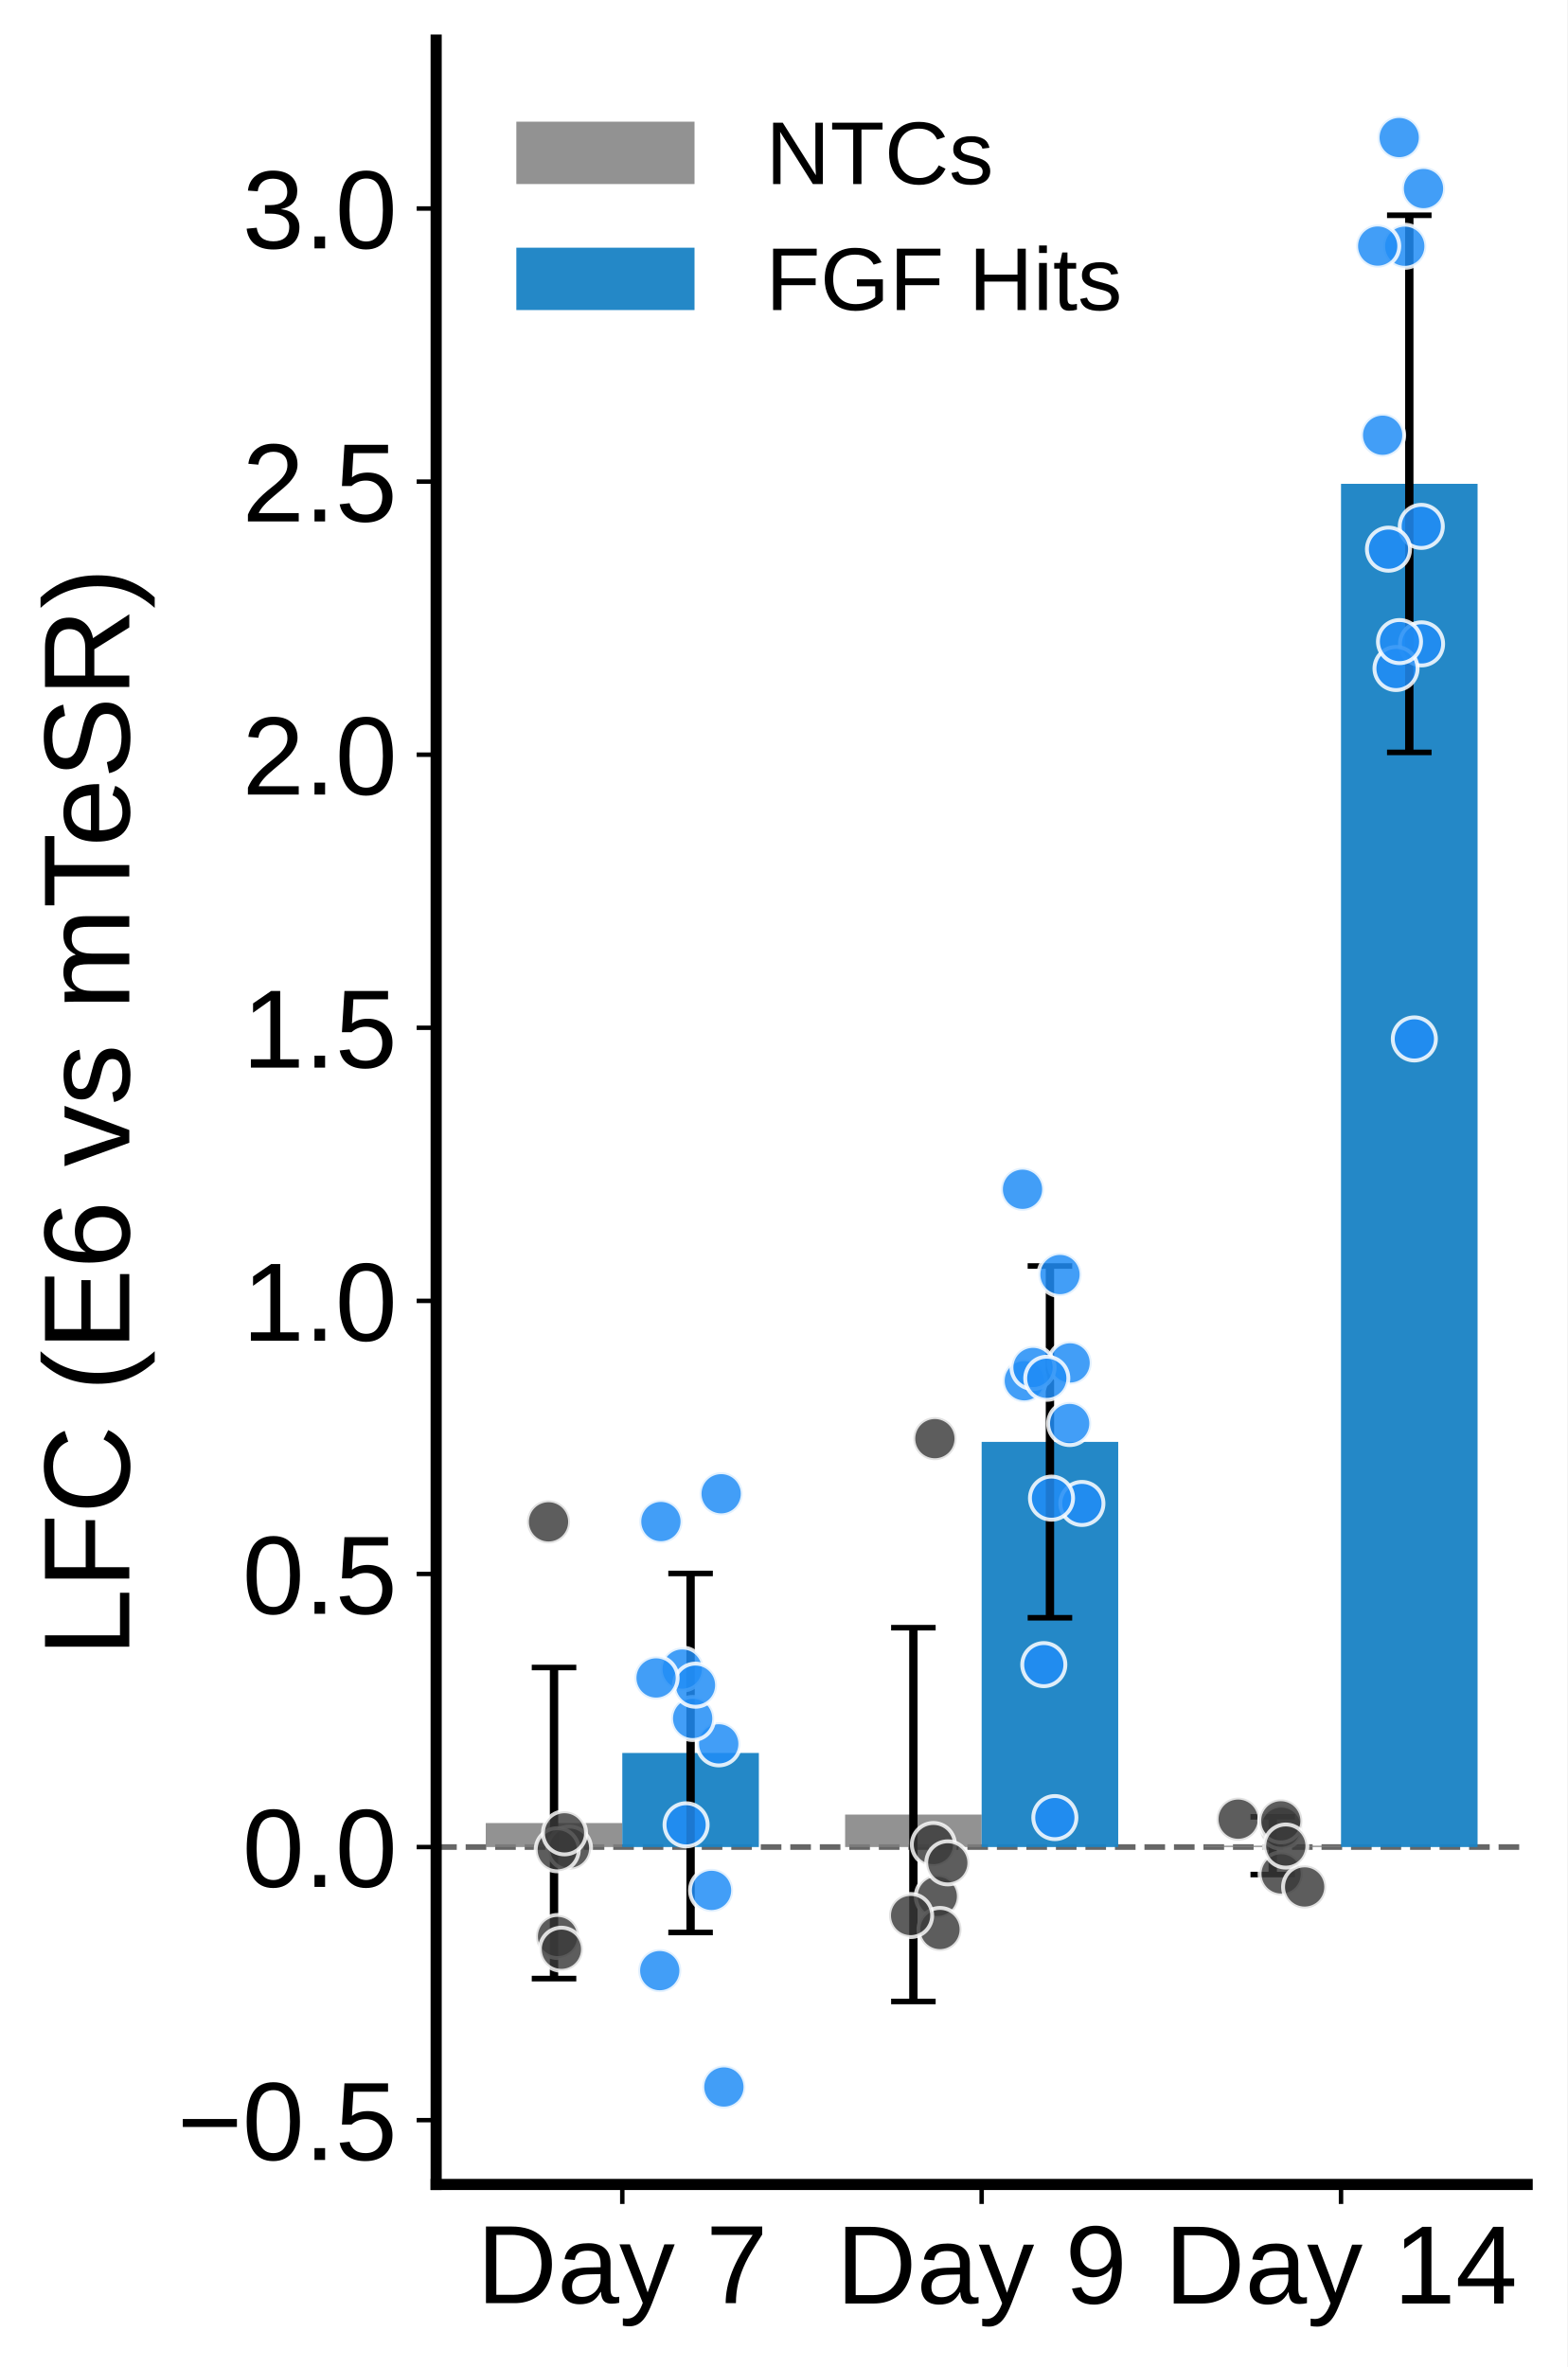
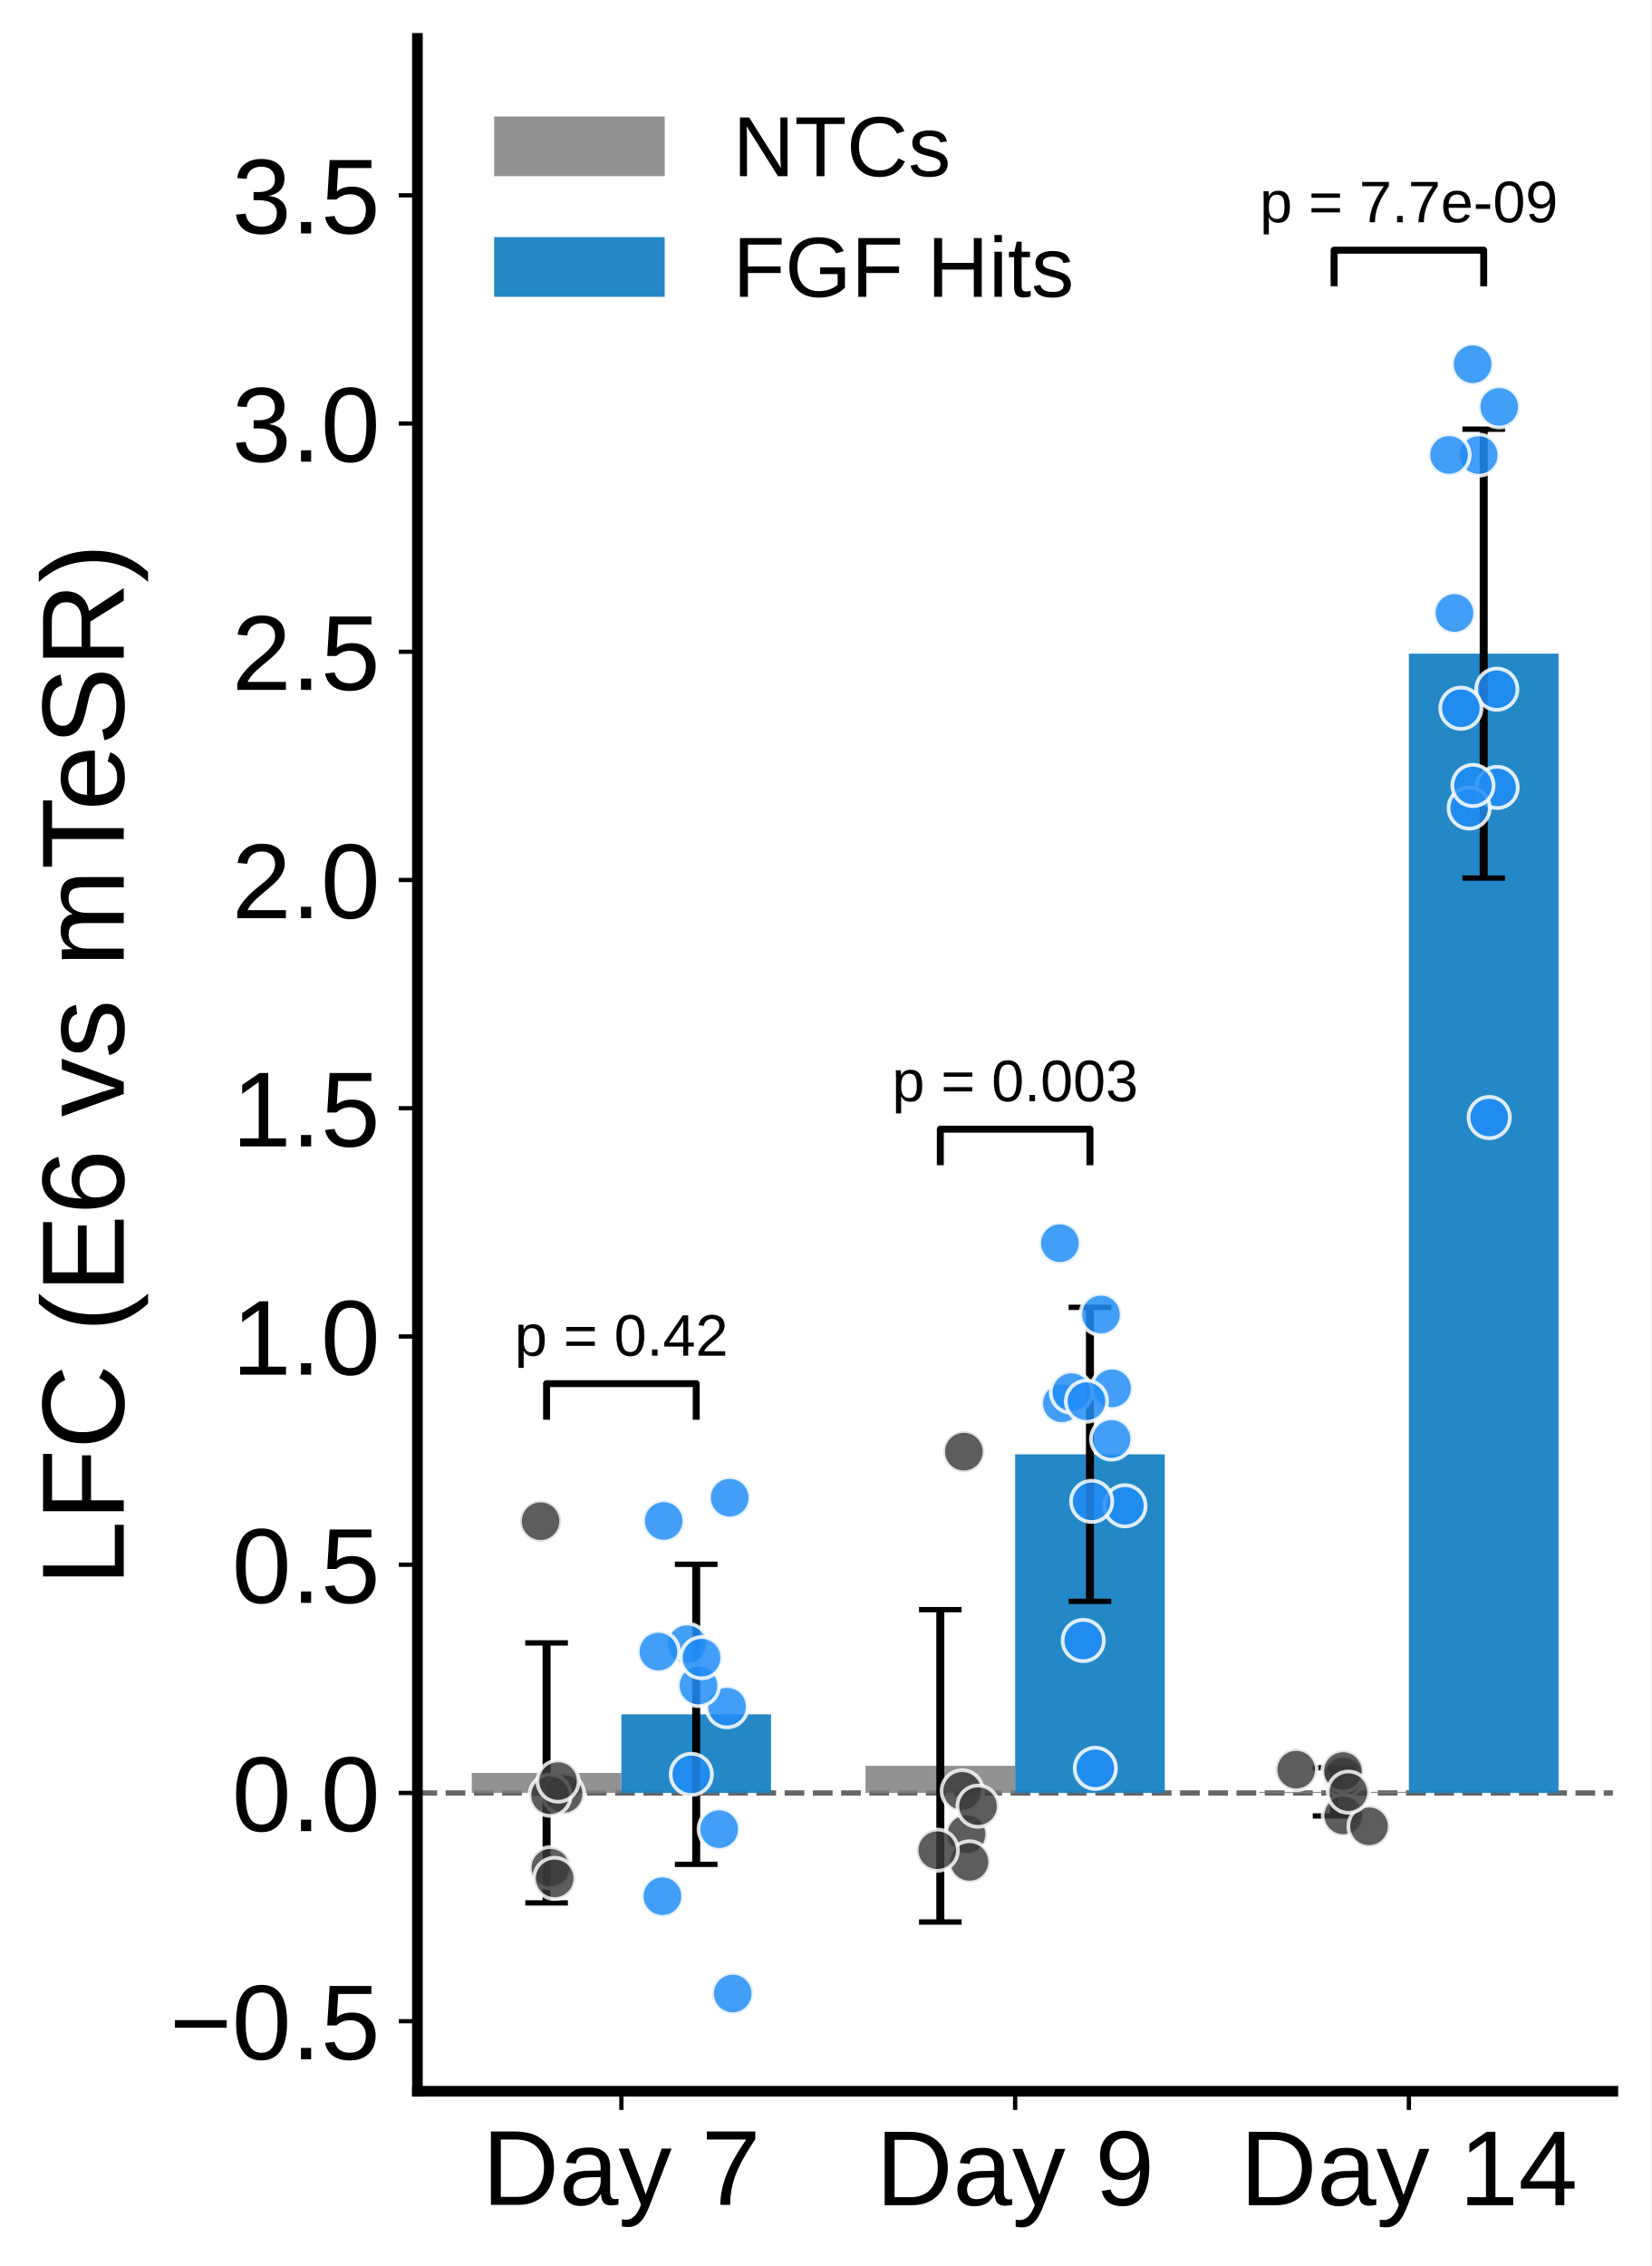
- <svg xmlns="http://www.w3.org/2000/svg" xmlns:xlink="http://www.w3.org/1999/xlink" width="281.458pt" height="425.107pt" viewBox="0 0 281.458 425.107" version="1.1">
+ <svg xmlns="http://www.w3.org/2000/svg" xmlns:xlink="http://www.w3.org/1999/xlink" width="309.842pt" height="425.107pt" viewBox="0 0 309.842 425.107" version="1.1">
  <defs>
    <style type="text/css">*{stroke-linejoin: round; stroke-linecap: butt}</style>
  </defs>
  <g id="figure_1">
    <g id="patch_1">
-       <path d="M 0 425.107  L 281.458 425.107  L 281.458 0  L 0 0  z " style="fill: #ffffff" />
+       <path d="M 0 425.107  L 309.842 425.107  L 309.842 0  L 0 0  z " style="fill: #ffffff" />
    </g>
    <g id="axes_1">
      <g id="patch_2">
-         <path d="M 78.327 392.323  L 274.258 392.323  L 274.258 7.2  L 78.327 7.2  z " style="fill: #ffffff" />
+         <path d="M 78.327 392.323  L 302.642 392.323  L 302.642 7.2  L 78.327 7.2  z " style="fill: #ffffff" />
      </g>
      <g id="line2d_1">
-         <path d="M 78.327 331.725  L 274.258 331.725  " clip-path="url(#pe194d87ccc)" style="fill: none; stroke-dasharray: 3.7,1.6; stroke-dashoffset: 0; stroke: #000000; stroke-opacity: 0.6" />
+         <path d="M 78.327 336.364  L 302.642 336.364  " clip-path="url(#pedd7792b23)" style="fill: none; stroke-dasharray: 3.7,1.6; stroke-dashoffset: 0; stroke: #000000; stroke-opacity: 0.6" />
      </g>
      <g id="matplotlib.axis_1">
        <g id="xtick_1">
          <g id="line2d_2">
            <defs>
-               <path id="m569ffa17cc" d="M 0 0  L 0 3.5  " style="stroke: #000000; stroke-width: 0.8" />
+               <path id="mb9b1f6c4d9" d="M 0 0  L 0 3.5  " style="stroke: #000000; stroke-width: 0.8" />
            </defs>
            <g>
-               <use xlink:href="#m569ffa17cc" x="111.756" y="392.323" style="stroke: #000000; stroke-width: 0.8" />
+               <use xlink:href="#mb9b1f6c4d9" x="116.599" y="392.323" style="stroke: #000000; stroke-width: 0.8" />
            </g>
          </g>
          <g id="text_1">
-             <text style="font-size: 20px; font-family: 'Arial'; text-anchor: middle" x="111.756" y="413.639" transform="rotate(-0 111.7564 413.6387)">Day 7</text>
+             <text style="font-size: 20px; font-family: 'Arial'; text-anchor: middle" x="116.599" y="413.639" transform="rotate(-0 116.5994 413.6387)">Day 7</text>
          </g>
        </g>
        <g id="xtick_2">
          <g id="line2d_3">
            <g>
-               <use xlink:href="#m569ffa17cc" x="176.292" y="392.323" style="stroke: #000000; stroke-width: 0.8" />
+               <use xlink:href="#mb9b1f6c4d9" x="190.485" y="392.323" style="stroke: #000000; stroke-width: 0.8" />
            </g>
          </g>
          <g id="text_2">
-             <text style="font-size: 20px; font-family: 'Arial'; text-anchor: middle" x="176.292" y="413.698" transform="rotate(-0 176.2923 413.6981)">Day 9</text>
+             <text style="font-size: 20px; font-family: 'Arial'; text-anchor: middle" x="190.485" y="413.698" transform="rotate(-0 190.4846 413.6981)">Day 9</text>
          </g>
        </g>
        <g id="xtick_3">
          <g id="line2d_4">
            <g>
-               <use xlink:href="#m569ffa17cc" x="240.828" y="392.323" style="stroke: #000000; stroke-width: 0.8" />
+               <use xlink:href="#mb9b1f6c4d9" x="264.37" y="392.323" style="stroke: #000000; stroke-width: 0.8" />
            </g>
          </g>
          <g id="text_3">
-             <text style="font-size: 20px; font-family: 'Arial'; text-anchor: middle" x="240.828" y="413.698" transform="rotate(-0 240.8281 413.6981)">Day 14</text>
+             <text style="font-size: 20px; font-family: 'Arial'; text-anchor: middle" x="264.37" y="413.698" transform="rotate(-0 264.3697 413.6981)">Day 14</text>
          </g>
        </g>
      </g>
      <g id="matplotlib.axis_2">
        <g id="ytick_1">
          <g id="line2d_5">
            <defs>
-               <path id="m1c6a890de4" d="M 0 0  L -3.5 0  " style="stroke: #000000; stroke-width: 0.8" />
+               <path id="mbefda910e0" d="M 0 0  L -3.5 0  " style="stroke: #000000; stroke-width: 0.8" />
            </defs>
            <g>
-               <use xlink:href="#m1c6a890de4" x="78.327" y="380.772" style="stroke: #000000; stroke-width: 0.8" />
+               <use xlink:href="#mbefda910e0" x="78.327" y="379.182" style="stroke: #000000; stroke-width: 0.8" />
            </g>
          </g>
          <g id="text_4">
-             <text style="font-size: 20px; font-family: 'Arial'; text-anchor: end" x="71.327" y="387.93" transform="rotate(-0 71.32688 387.9295)">−0.5</text>
+             <text style="font-size: 20px; font-family: 'Arial'; text-anchor: end" x="71.327" y="386.34" transform="rotate(-0 71.32688 386.3398)">−0.5</text>
          </g>
        </g>
        <g id="ytick_2">
          <g id="line2d_6">
            <g>
-               <use xlink:href="#m1c6a890de4" x="78.327" y="331.725" style="stroke: #000000; stroke-width: 0.8" />
+               <use xlink:href="#mbefda910e0" x="78.327" y="336.364" style="stroke: #000000; stroke-width: 0.8" />
            </g>
          </g>
          <g id="text_5">
-             <text style="font-size: 20px; font-family: 'Arial'; text-anchor: end" x="71.327" y="338.883" transform="rotate(-0 71.32688 338.8832)">0.0</text>
+             <text style="font-size: 20px; font-family: 'Arial'; text-anchor: end" x="71.327" y="343.522" transform="rotate(-0 71.32688 343.5217)">0.0</text>
          </g>
        </g>
        <g id="ytick_3">
          <g id="line2d_7">
            <g>
-               <use xlink:href="#m1c6a890de4" x="78.327" y="282.679" style="stroke: #000000; stroke-width: 0.8" />
+               <use xlink:href="#mbefda910e0" x="78.327" y="293.546" style="stroke: #000000; stroke-width: 0.8" />
            </g>
          </g>
          <g id="text_6">
-             <text style="font-size: 20px; font-family: 'Arial'; text-anchor: end" x="71.327" y="289.837" transform="rotate(-0 71.32688 289.837)">0.5</text>
+             <text style="font-size: 20px; font-family: 'Arial'; text-anchor: end" x="71.327" y="300.703" transform="rotate(-0 71.32688 300.7035)">0.5</text>
          </g>
        </g>
        <g id="ytick_4">
          <g id="line2d_8">
            <g>
-               <use xlink:href="#m1c6a890de4" x="78.327" y="233.633" style="stroke: #000000; stroke-width: 0.8" />
+               <use xlink:href="#mbefda910e0" x="78.327" y="250.727" style="stroke: #000000; stroke-width: 0.8" />
            </g>
          </g>
          <g id="text_7">
-             <text style="font-size: 20px; font-family: 'Arial'; text-anchor: end" x="71.327" y="240.791" transform="rotate(-0 71.32688 240.7907)">1.0</text>
+             <text style="font-size: 20px; font-family: 'Arial'; text-anchor: end" x="71.327" y="257.885" transform="rotate(-0 71.32688 257.8853)">1.0</text>
          </g>
        </g>
        <g id="ytick_5">
          <g id="line2d_9">
            <g>
-               <use xlink:href="#m1c6a890de4" x="78.327" y="184.587" style="stroke: #000000; stroke-width: 0.8" />
+               <use xlink:href="#mbefda910e0" x="78.327" y="207.909" style="stroke: #000000; stroke-width: 0.8" />
            </g>
          </g>
          <g id="text_8">
-             <text style="font-size: 20px; font-family: 'Arial'; text-anchor: end" x="71.327" y="191.744" transform="rotate(-0 71.32688 191.7444)">1.5</text>
+             <text style="font-size: 20px; font-family: 'Arial'; text-anchor: end" x="71.327" y="215.067" transform="rotate(-0 71.32688 215.0671)">1.5</text>
          </g>
        </g>
        <g id="ytick_6">
          <g id="line2d_10">
            <g>
-               <use xlink:href="#m1c6a890de4" x="78.327" y="135.54" style="stroke: #000000; stroke-width: 0.8" />
+               <use xlink:href="#mbefda910e0" x="78.327" y="165.091" style="stroke: #000000; stroke-width: 0.8" />
            </g>
          </g>
          <g id="text_9">
-             <text style="font-size: 20px; font-family: 'Arial'; text-anchor: end" x="71.327" y="142.698" transform="rotate(-0 71.32688 142.6982)">2.0</text>
+             <text style="font-size: 20px; font-family: 'Arial'; text-anchor: end" x="71.327" y="172.249" transform="rotate(-0 71.32688 172.249)">2.0</text>
          </g>
        </g>
        <g id="ytick_7">
          <g id="line2d_11">
            <g>
-               <use xlink:href="#m1c6a890de4" x="78.327" y="86.494" style="stroke: #000000; stroke-width: 0.8" />
+               <use xlink:href="#mbefda910e0" x="78.327" y="122.273" style="stroke: #000000; stroke-width: 0.8" />
            </g>
          </g>
          <g id="text_10">
-             <text style="font-size: 20px; font-family: 'Arial'; text-anchor: end" x="71.327" y="93.652" transform="rotate(-0 71.32688 93.6519)">2.5</text>
+             <text style="font-size: 20px; font-family: 'Arial'; text-anchor: end" x="71.327" y="129.431" transform="rotate(-0 71.32688 129.4308)">2.5</text>
          </g>
        </g>
        <g id="ytick_8">
          <g id="line2d_12">
            <g>
-               <use xlink:href="#m1c6a890de4" x="78.327" y="37.448" style="stroke: #000000; stroke-width: 0.8" />
+               <use xlink:href="#mbefda910e0" x="78.327" y="79.455" style="stroke: #000000; stroke-width: 0.8" />
            </g>
          </g>
          <g id="text_11">
-             <text style="font-size: 20px; font-family: 'Arial'; text-anchor: end" x="71.327" y="44.606" transform="rotate(-0 71.32688 44.60563)">3.0</text>
-           </g>
-         </g>
-         <g id="text_12">
+             <text style="font-size: 20px; font-family: 'Arial'; text-anchor: end" x="71.327" y="86.613" transform="rotate(-0 71.32688 86.61262)">3.0</text>
+           </g>
+         </g>
+         <g id="ytick_9">
+           <g id="line2d_13">
+             <g>
+               <use xlink:href="#mbefda910e0" x="78.327" y="36.637" style="stroke: #000000; stroke-width: 0.8" />
+             </g>
+           </g>
+           <g id="text_12">
+             <text style="font-size: 20px; font-family: 'Arial'; text-anchor: end" x="71.327" y="43.794" transform="rotate(-0 71.32688 43.79445)">3.5</text>
+           </g>
+         </g>
+         <g id="text_13">
          <text style="font-size: 22px; font-family: 'Arial'; text-anchor: middle" x="23.215" y="199.762" transform="rotate(-90 23.21531 199.7615)">LFC (E6 vs mTeSR)</text>
        </g>
      </g>
      <g id="patch_3">
        <path d="M 78.327 392.323  L 78.327 7.2  " style="fill: none; stroke: #000000; stroke-width: 2; stroke-linejoin: miter; stroke-linecap: square" />
      </g>
      <g id="patch_4">
-         <path d="M 78.327 392.323  L 274.258 392.323  " style="fill: none; stroke: #000000; stroke-width: 2; stroke-linejoin: miter; stroke-linecap: square" />
+         <path d="M 78.327 392.323  L 302.642 392.323  " style="fill: none; stroke: #000000; stroke-width: 2; stroke-linejoin: miter; stroke-linecap: square" />
      </g>
      <g id="patch_5">
-         <path d="M 87.233 331.725  L 111.756 331.725  L 111.756 327.416  L 87.233 327.416  z " clip-path="url(#pe194d87ccc)" style="fill: #7f7f7f; opacity: 0.85" />
+         <path d="M 88.523 336.364  L 116.599 336.364  L 116.599 332.602  L 88.523 332.602  z " clip-path="url(#pedd7792b23)" style="fill: #7f7f7f; opacity: 0.85" />
      </g>
      <g id="patch_6">
-         <path d="M 151.769 331.725  L 176.292 331.725  L 176.292 325.894  L 151.769 325.894  z " clip-path="url(#pe194d87ccc)" style="fill: #7f7f7f; opacity: 0.85" />
+         <path d="M 162.408 336.364  L 190.485 336.364  L 190.485 331.273  L 162.408 331.273  z " clip-path="url(#pedd7792b23)" style="fill: #7f7f7f; opacity: 0.85" />
      </g>
      <g id="patch_7">
-         <path d="M 216.304 331.725  L 240.828 331.725  L 240.828 331.48  L 216.304 331.48  z " clip-path="url(#pe194d87ccc)" style="fill: #7f7f7f; opacity: 0.85" />
+         <path d="M 236.293 336.364  L 264.37 336.364  L 264.37 336.15  L 236.293 336.15  z " clip-path="url(#pedd7792b23)" style="fill: #7f7f7f; opacity: 0.85" />
      </g>
      <g id="patch_8">
-         <path d="M 111.756 331.725  L 136.28 331.725  L 136.28 314.828  L 111.756 314.828  z " clip-path="url(#pe194d87ccc)" style="fill: #1982c4; opacity: 0.95" />
+         <path d="M 116.599 336.364  L 144.676 336.364  L 144.676 321.613  L 116.599 321.613  z " clip-path="url(#pedd7792b23)" style="fill: #1982c4; opacity: 0.95" />
      </g>
      <g id="patch_9">
-         <path d="M 176.292 331.725  L 200.816 331.725  L 200.816 258.958  L 176.292 258.958  z " clip-path="url(#pe194d87ccc)" style="fill: #1982c4; opacity: 0.95" />
+         <path d="M 190.485 336.364  L 218.561 336.364  L 218.561 272.836  L 190.485 272.836  z " clip-path="url(#pedd7792b23)" style="fill: #1982c4; opacity: 0.95" />
      </g>
      <g id="patch_10">
-         <path d="M 240.828 331.725  L 265.352 331.725  L 265.352 86.894  L 240.828 86.894  z " clip-path="url(#pe194d87ccc)" style="fill: #1982c4; opacity: 0.95" />
+         <path d="M 264.37 336.364  L 292.446 336.364  L 292.446 122.623  L 264.37 122.623  z " clip-path="url(#pedd7792b23)" style="fill: #1982c4; opacity: 0.95" />
+       </g>
+       <g id="text_14">
+         <text style="font-size: 11px; font-family: 'Arial'; text-anchor: middle" x="116.599" y="254.332" transform="rotate(-0 116.5994 254.3323)">p = 0.42</text>
+       </g>
+       <g id="text_15">
+         <text style="font-size: 11px; font-family: 'Arial'; text-anchor: middle" x="190.485" y="206.593" transform="rotate(-0 190.4846 206.5935)">p = 0.003</text>
+       </g>
+       <g id="text_16">
+         <text style="font-size: 11px; font-family: 'Arial'; text-anchor: middle" x="264.37" y="41.692" transform="rotate(-0 264.3697 41.69214)">p = 7.7e-09</text>
      </g>
      <g id="LineCollection_1">
-         <path d="M 99.495 355.35  L 99.495 299.483  " clip-path="url(#pe194d87ccc)" style="fill: none; stroke: #000000; stroke-width: 1.5" />
-         <path d="M 164.03 359.458  L 164.03 292.33  " clip-path="url(#pe194d87ccc)" style="fill: none; stroke: #000000; stroke-width: 1.5" />
-         <path d="M 228.566 336.66  L 228.566 326.3  " clip-path="url(#pe194d87ccc)" style="fill: none; stroke: #000000; stroke-width: 1.5" />
-       </g>
-       <g id="line2d_13">
+         <path d="M 102.561 356.989  L 102.561 308.215  " clip-path="url(#pedd7792b23)" style="fill: none; stroke: #000000; stroke-width: 1.5" />
+         <path d="M 176.446 360.575  L 176.446 301.971  " clip-path="url(#pedd7792b23)" style="fill: none; stroke: #000000; stroke-width: 1.5" />
+         <path d="M 250.332 340.672  L 250.332 331.627  " clip-path="url(#pedd7792b23)" style="fill: none; stroke: #000000; stroke-width: 1.5" />
+       </g>
+       <g id="line2d_14">
        <defs>
-           <path id="m73a4e57028" d="M 4 0  L -4 -0  " style="stroke: #000000" />
+           <path id="m67aa539ba5" d="M 4 0  L -4 -0  " style="stroke: #000000" />
        </defs>
-         <g clip-path="url(#pe194d87ccc)">
-           <use xlink:href="#m73a4e57028" x="99.495" y="355.35" style="stroke: #000000" />
-           <use xlink:href="#m73a4e57028" x="164.03" y="359.458" style="stroke: #000000" />
-           <use xlink:href="#m73a4e57028" x="228.566" y="336.66" style="stroke: #000000" />
-         </g>
-       </g>
-       <g id="line2d_14">
-         <g clip-path="url(#pe194d87ccc)">
-           <use xlink:href="#m73a4e57028" x="99.495" y="299.483" style="stroke: #000000" />
-           <use xlink:href="#m73a4e57028" x="164.03" y="292.33" style="stroke: #000000" />
-           <use xlink:href="#m73a4e57028" x="228.566" y="326.3" style="stroke: #000000" />
+         <g clip-path="url(#pedd7792b23)">
+           <use xlink:href="#m67aa539ba5" x="102.561" y="356.989" style="stroke: #000000" />
+           <use xlink:href="#m67aa539ba5" x="176.446" y="360.575" style="stroke: #000000" />
+           <use xlink:href="#m67aa539ba5" x="250.332" y="340.672" style="stroke: #000000" />
+         </g>
+       </g>
+       <g id="line2d_15">
+         <g clip-path="url(#pedd7792b23)">
+           <use xlink:href="#m67aa539ba5" x="102.561" y="308.215" style="stroke: #000000" />
+           <use xlink:href="#m67aa539ba5" x="176.446" y="301.971" style="stroke: #000000" />
+           <use xlink:href="#m67aa539ba5" x="250.332" y="331.627" style="stroke: #000000" />
        </g>
      </g>
      <g id="LineCollection_2">
-         <path d="M 124.018 347.069  L 124.018 282.588  " clip-path="url(#pe194d87ccc)" style="fill: none; stroke: #000000; stroke-width: 1.5" />
-         <path d="M 188.554 290.55  L 188.554 227.366  " clip-path="url(#pe194d87ccc)" style="fill: none; stroke: #000000; stroke-width: 1.5" />
-         <path d="M 253.09 135.126  L 253.09 38.663  " clip-path="url(#pe194d87ccc)" style="fill: none; stroke: #000000; stroke-width: 1.5" />
-       </g>
-       <g id="line2d_15">
-         <g clip-path="url(#pe194d87ccc)">
-           <use xlink:href="#m73a4e57028" x="124.018" y="347.069" style="stroke: #000000" />
-           <use xlink:href="#m73a4e57028" x="188.554" y="290.55" style="stroke: #000000" />
-           <use xlink:href="#m73a4e57028" x="253.09" y="135.126" style="stroke: #000000" />
-         </g>
+         <path d="M 130.638 349.759  L 130.638 293.466  " clip-path="url(#pedd7792b23)" style="fill: none; stroke: #000000; stroke-width: 1.5" />
+         <path d="M 204.523 300.417  L 204.523 245.256  " clip-path="url(#pedd7792b23)" style="fill: none; stroke: #000000; stroke-width: 1.5" />
+         <path d="M 278.408 164.73  L 278.408 80.516  " clip-path="url(#pedd7792b23)" style="fill: none; stroke: #000000; stroke-width: 1.5" />
      </g>
      <g id="line2d_16">
-         <g clip-path="url(#pe194d87ccc)">
-           <use xlink:href="#m73a4e57028" x="124.018" y="282.588" style="stroke: #000000" />
-           <use xlink:href="#m73a4e57028" x="188.554" y="227.366" style="stroke: #000000" />
-           <use xlink:href="#m73a4e57028" x="253.09" y="38.663" style="stroke: #000000" />
+         <g clip-path="url(#pedd7792b23)">
+           <use xlink:href="#m67aa539ba5" x="130.638" y="349.759" style="stroke: #000000" />
+           <use xlink:href="#m67aa539ba5" x="204.523" y="300.417" style="stroke: #000000" />
+           <use xlink:href="#m67aa539ba5" x="278.408" y="164.73" style="stroke: #000000" />
+         </g>
+       </g>
+       <g id="line2d_17">
+         <g clip-path="url(#pedd7792b23)">
+           <use xlink:href="#m67aa539ba5" x="130.638" y="293.466" style="stroke: #000000" />
+           <use xlink:href="#m67aa539ba5" x="204.523" y="245.256" style="stroke: #000000" />
+           <use xlink:href="#m67aa539ba5" x="278.408" y="80.516" style="stroke: #000000" />
        </g>
      </g>
      <g id="PathCollection_1">
        <defs>
-           <path id="m854b8a1852" d="M 0 3.873  C 1.027 3.873 2.012 3.465 2.739 2.739  C 3.465 2.012 3.873 1.027 3.873 0  C 3.873 -1.027 3.465 -2.012 2.739 -2.739  C 2.012 -3.465 1.027 -3.873 0 -3.873  C -1.027 -3.873 -2.012 -3.465 -2.739 -2.739  C -3.465 -2.012 -3.873 -1.027 -3.873 0  C -3.873 1.027 -3.465 2.012 -2.739 2.739  C -2.012 3.465 -1.027 3.873 0 3.873  z " style="stroke: #ffffff; stroke-opacity: 0.82; stroke-width: 0.7" />
+           <path id="ma41a5e8f2f" d="M 0 3.873  C 1.027 3.873 2.012 3.465 2.739 2.739  C 3.465 2.012 3.873 1.027 3.873 0  C 3.873 -1.027 3.465 -2.012 2.739 -2.739  C 2.012 -3.465 1.027 -3.873 0 -3.873  C -1.027 -3.873 -2.012 -3.465 -2.739 -2.739  C -3.465 -2.012 -3.873 -1.027 -3.873 0  C -3.873 1.027 -3.465 2.012 -2.739 2.739  C -2.012 3.465 -1.027 3.873 0 3.873  z " style="stroke: #ffffff; stroke-opacity: 0.82; stroke-width: 0.7" />
        </defs>
-         <g clip-path="url(#pe194d87ccc)">
-           <use xlink:href="#m854b8a1852" x="100.125" y="347.792" style="fill: #3a3a3a; fill-opacity: 0.82; stroke: #ffffff; stroke-opacity: 0.82; stroke-width: 0.7" />
-           <use xlink:href="#m854b8a1852" x="102.272" y="331.923" style="fill: #3a3a3a; fill-opacity: 0.82; stroke: #ffffff; stroke-opacity: 0.82; stroke-width: 0.7" />
-           <use xlink:href="#m854b8a1852" x="100.821" y="350.078" style="fill: #3a3a3a; fill-opacity: 0.82; stroke: #ffffff; stroke-opacity: 0.82; stroke-width: 0.7" />
-           <use xlink:href="#m854b8a1852" x="100.074" y="332.211" style="fill: #3a3a3a; fill-opacity: 0.82; stroke: #ffffff; stroke-opacity: 0.82; stroke-width: 0.7" />
-           <use xlink:href="#m854b8a1852" x="98.509" y="273.32" style="fill: #3a3a3a; fill-opacity: 0.82; stroke: #ffffff; stroke-opacity: 0.82; stroke-width: 0.7" />
-           <use xlink:href="#m854b8a1852" x="101.378" y="329.174" style="fill: #3a3a3a; fill-opacity: 0.82; stroke: #ffffff; stroke-opacity: 0.82; stroke-width: 0.7" />
+         <g clip-path="url(#pedd7792b23)">
+           <use xlink:href="#ma41a5e8f2f" x="103.283" y="350.39" style="fill: #3a3a3a; fill-opacity: 0.82; stroke: #ffffff; stroke-opacity: 0.82; stroke-width: 0.7" />
+           <use xlink:href="#ma41a5e8f2f" x="105.741" y="336.537" style="fill: #3a3a3a; fill-opacity: 0.82; stroke: #ffffff; stroke-opacity: 0.82; stroke-width: 0.7" />
+           <use xlink:href="#ma41a5e8f2f" x="104.08" y="352.386" style="fill: #3a3a3a; fill-opacity: 0.82; stroke: #ffffff; stroke-opacity: 0.82; stroke-width: 0.7" />
+           <use xlink:href="#ma41a5e8f2f" x="103.224" y="336.787" style="fill: #3a3a3a; fill-opacity: 0.82; stroke: #ffffff; stroke-opacity: 0.82; stroke-width: 0.7" />
+           <use xlink:href="#ma41a5e8f2f" x="101.433" y="285.375" style="fill: #3a3a3a; fill-opacity: 0.82; stroke: #ffffff; stroke-opacity: 0.82; stroke-width: 0.7" />
+           <use xlink:href="#ma41a5e8f2f" x="104.717" y="334.137" style="fill: #3a3a3a; fill-opacity: 0.82; stroke: #ffffff; stroke-opacity: 0.82; stroke-width: 0.7" />
        </g>
      </g>
      <g id="PathCollection_2">
        <defs>
-           <path id="mae43daf45b" d="M 0 3.873  C 1.027 3.873 2.012 3.465 2.739 2.739  C 3.465 2.012 3.873 1.027 3.873 0  C 3.873 -1.027 3.465 -2.012 2.739 -2.739  C 2.012 -3.465 1.027 -3.873 0 -3.873  C -1.027 -3.873 -2.012 -3.465 -2.739 -2.739  C -3.465 -2.012 -3.873 -1.027 -3.873 0  C -3.873 1.027 -3.465 2.012 -2.739 2.739  C -2.012 3.465 -1.027 3.873 0 3.873  z " style="stroke: #ffffff; stroke-opacity: 0.85; stroke-width: 0.7" />
+           <path id="m4891c5ad6e" d="M 0 3.873  C 1.027 3.873 2.012 3.465 2.739 2.739  C 3.465 2.012 3.873 1.027 3.873 0  C 3.873 -1.027 3.465 -2.012 2.739 -2.739  C 2.012 -3.465 1.027 -3.873 0 -3.873  C -1.027 -3.873 -2.012 -3.465 -2.739 -2.739  C -3.465 -2.012 -3.873 -1.027 -3.873 0  C -3.873 1.027 -3.465 2.012 -2.739 2.739  C -2.012 3.465 -1.027 3.873 0 3.873  z " style="stroke: #ffffff; stroke-opacity: 0.85; stroke-width: 0.7" />
        </defs>
-         <g clip-path="url(#pe194d87ccc)">
-           <use xlink:href="#mae43daf45b" x="123.213" y="327.731" style="fill: #218df5; fill-opacity: 0.85; stroke: #ffffff; stroke-opacity: 0.85; stroke-width: 0.7" />
-           <use xlink:href="#mae43daf45b" x="129.075" y="313.192" style="fill: #218df5; fill-opacity: 0.85; stroke: #ffffff; stroke-opacity: 0.85; stroke-width: 0.7" />
-           <use xlink:href="#mae43daf45b" x="130.003" y="374.817" style="fill: #218df5; fill-opacity: 0.85; stroke: #ffffff; stroke-opacity: 0.85; stroke-width: 0.7" />
-           <use xlink:href="#mae43daf45b" x="122.514" y="299.761" style="fill: #218df5; fill-opacity: 0.85; stroke: #ffffff; stroke-opacity: 0.85; stroke-width: 0.7" />
-           <use xlink:href="#mae43daf45b" x="127.784" y="339.508" style="fill: #218df5; fill-opacity: 0.85; stroke: #ffffff; stroke-opacity: 0.85; stroke-width: 0.7" />
-           <use xlink:href="#mae43daf45b" x="124.391" y="308.634" style="fill: #218df5; fill-opacity: 0.85; stroke: #ffffff; stroke-opacity: 0.85; stroke-width: 0.7" />
-           <use xlink:href="#mae43daf45b" x="124.897" y="302.654" style="fill: #218df5; fill-opacity: 0.85; stroke: #ffffff; stroke-opacity: 0.85; stroke-width: 0.7" />
-           <use xlink:href="#mae43daf45b" x="129.511" y="268.275" style="fill: #218df5; fill-opacity: 0.85; stroke: #ffffff; stroke-opacity: 0.85; stroke-width: 0.7" />
-           <use xlink:href="#mae43daf45b" x="118.482" y="353.92" style="fill: #218df5; fill-opacity: 0.85; stroke: #ffffff; stroke-opacity: 0.85; stroke-width: 0.7" />
-           <use xlink:href="#mae43daf45b" x="118.689" y="273.267" style="fill: #218df5; fill-opacity: 0.85; stroke: #ffffff; stroke-opacity: 0.85; stroke-width: 0.7" />
-           <use xlink:href="#mae43daf45b" x="117.826" y="301.354" style="fill: #218df5; fill-opacity: 0.85; stroke: #ffffff; stroke-opacity: 0.85; stroke-width: 0.7" />
+         <g clip-path="url(#pedd7792b23)">
+           <use xlink:href="#m4891c5ad6e" x="129.715" y="332.876" style="fill: #218df5; fill-opacity: 0.85; stroke: #ffffff; stroke-opacity: 0.85; stroke-width: 0.7" />
+           <use xlink:href="#m4891c5ad6e" x="136.427" y="320.184" style="fill: #218df5; fill-opacity: 0.85; stroke: #ffffff; stroke-opacity: 0.85; stroke-width: 0.7" />
+           <use xlink:href="#m4891c5ad6e" x="137.489" y="373.984" style="fill: #218df5; fill-opacity: 0.85; stroke: #ffffff; stroke-opacity: 0.85; stroke-width: 0.7" />
+           <use xlink:href="#m4891c5ad6e" x="128.915" y="308.458" style="fill: #218df5; fill-opacity: 0.85; stroke: #ffffff; stroke-opacity: 0.85; stroke-width: 0.7" />
+           <use xlink:href="#m4891c5ad6e" x="134.948" y="343.158" style="fill: #218df5; fill-opacity: 0.85; stroke: #ffffff; stroke-opacity: 0.85; stroke-width: 0.7" />
+           <use xlink:href="#m4891c5ad6e" x="131.065" y="316.205" style="fill: #218df5; fill-opacity: 0.85; stroke: #ffffff; stroke-opacity: 0.85; stroke-width: 0.7" />
+           <use xlink:href="#m4891c5ad6e" x="131.643" y="310.984" style="fill: #218df5; fill-opacity: 0.85; stroke: #ffffff; stroke-opacity: 0.85; stroke-width: 0.7" />
+           <use xlink:href="#m4891c5ad6e" x="136.927" y="280.971" style="fill: #218df5; fill-opacity: 0.85; stroke: #ffffff; stroke-opacity: 0.85; stroke-width: 0.7" />
+           <use xlink:href="#m4891c5ad6e" x="124.299" y="355.74" style="fill: #218df5; fill-opacity: 0.85; stroke: #ffffff; stroke-opacity: 0.85; stroke-width: 0.7" />
+           <use xlink:href="#m4891c5ad6e" x="124.537" y="285.329" style="fill: #218df5; fill-opacity: 0.85; stroke: #ffffff; stroke-opacity: 0.85; stroke-width: 0.7" />
+           <use xlink:href="#m4891c5ad6e" x="123.548" y="309.849" style="fill: #218df5; fill-opacity: 0.85; stroke: #ffffff; stroke-opacity: 0.85; stroke-width: 0.7" />
        </g>
      </g>
      <g id="PathCollection_3">
-         <g clip-path="url(#pe194d87ccc)">
-           <use xlink:href="#m854b8a1852" x="168.324" y="340.586" style="fill: #3a3a3a; fill-opacity: 0.82; stroke: #ffffff; stroke-opacity: 0.82; stroke-width: 0.7" />
-           <use xlink:href="#m854b8a1852" x="167.621" y="331.275" style="fill: #3a3a3a; fill-opacity: 0.82; stroke: #ffffff; stroke-opacity: 0.82; stroke-width: 0.7" />
-           <use xlink:href="#m854b8a1852" x="168.806" y="346.531" style="fill: #3a3a3a; fill-opacity: 0.82; stroke: #ffffff; stroke-opacity: 0.82; stroke-width: 0.7" />
-           <use xlink:href="#m854b8a1852" x="170.208" y="334.564" style="fill: #3a3a3a; fill-opacity: 0.82; stroke: #ffffff; stroke-opacity: 0.82; stroke-width: 0.7" />
-           <use xlink:href="#m854b8a1852" x="167.892" y="258.381" style="fill: #3a3a3a; fill-opacity: 0.82; stroke: #ffffff; stroke-opacity: 0.82; stroke-width: 0.7" />
-           <use xlink:href="#m854b8a1852" x="163.533" y="344.026" style="fill: #3a3a3a; fill-opacity: 0.82; stroke: #ffffff; stroke-opacity: 0.82; stroke-width: 0.7" />
+         <g clip-path="url(#pedd7792b23)">
+           <use xlink:href="#ma41a5e8f2f" x="181.362" y="344.099" style="fill: #3a3a3a; fill-opacity: 0.82; stroke: #ffffff; stroke-opacity: 0.82; stroke-width: 0.7" />
+           <use xlink:href="#ma41a5e8f2f" x="180.557" y="335.971" style="fill: #3a3a3a; fill-opacity: 0.82; stroke: #ffffff; stroke-opacity: 0.82; stroke-width: 0.7" />
+           <use xlink:href="#ma41a5e8f2f" x="181.914" y="349.289" style="fill: #3a3a3a; fill-opacity: 0.82; stroke: #ffffff; stroke-opacity: 0.82; stroke-width: 0.7" />
+           <use xlink:href="#ma41a5e8f2f" x="183.519" y="338.842" style="fill: #3a3a3a; fill-opacity: 0.82; stroke: #ffffff; stroke-opacity: 0.82; stroke-width: 0.7" />
+           <use xlink:href="#ma41a5e8f2f" x="180.867" y="272.333" style="fill: #3a3a3a; fill-opacity: 0.82; stroke: #ffffff; stroke-opacity: 0.82; stroke-width: 0.7" />
+           <use xlink:href="#ma41a5e8f2f" x="175.877" y="347.103" style="fill: #3a3a3a; fill-opacity: 0.82; stroke: #ffffff; stroke-opacity: 0.82; stroke-width: 0.7" />
        </g>
      </g>
      <g id="PathCollection_4">
-         <g clip-path="url(#pe194d87ccc)">
-           <use xlink:href="#mae43daf45b" x="192.175" y="244.777" style="fill: #218df5; fill-opacity: 0.85; stroke: #ffffff; stroke-opacity: 0.85; stroke-width: 0.7" />
-           <use xlink:href="#mae43daf45b" x="183.627" y="213.593" style="fill: #218df5; fill-opacity: 0.85; stroke: #ffffff; stroke-opacity: 0.85; stroke-width: 0.7" />
-           <use xlink:href="#mae43daf45b" x="190.36" y="228.905" style="fill: #218df5; fill-opacity: 0.85; stroke: #ffffff; stroke-opacity: 0.85; stroke-width: 0.7" />
-           <use xlink:href="#mae43daf45b" x="183.951" y="247.984" style="fill: #218df5; fill-opacity: 0.85; stroke: #ffffff; stroke-opacity: 0.85; stroke-width: 0.7" />
-           <use xlink:href="#mae43daf45b" x="194.293" y="270.017" style="fill: #218df5; fill-opacity: 0.85; stroke: #ffffff; stroke-opacity: 0.85; stroke-width: 0.7" />
-           <use xlink:href="#mae43daf45b" x="188.836" y="269.061" style="fill: #218df5; fill-opacity: 0.85; stroke: #ffffff; stroke-opacity: 0.85; stroke-width: 0.7" />
-           <use xlink:href="#mae43daf45b" x="187.453" y="298.962" style="fill: #218df5; fill-opacity: 0.85; stroke: #ffffff; stroke-opacity: 0.85; stroke-width: 0.7" />
-           <use xlink:href="#mae43daf45b" x="185.515" y="245.597" style="fill: #218df5; fill-opacity: 0.85; stroke: #ffffff; stroke-opacity: 0.85; stroke-width: 0.7" />
-           <use xlink:href="#mae43daf45b" x="192.094" y="255.663" style="fill: #218df5; fill-opacity: 0.85; stroke: #ffffff; stroke-opacity: 0.85; stroke-width: 0.7" />
-           <use xlink:href="#mae43daf45b" x="187.988" y="247.539" style="fill: #218df5; fill-opacity: 0.85; stroke: #ffffff; stroke-opacity: 0.85; stroke-width: 0.7" />
-           <use xlink:href="#mae43daf45b" x="189.437" y="326.436" style="fill: #218df5; fill-opacity: 0.85; stroke: #ffffff; stroke-opacity: 0.85; stroke-width: 0.7" />
+         <g clip-path="url(#pedd7792b23)">
+           <use xlink:href="#m4891c5ad6e" x="208.668" y="260.457" style="fill: #218df5; fill-opacity: 0.85; stroke: #ffffff; stroke-opacity: 0.85; stroke-width: 0.7" />
+           <use xlink:href="#m4891c5ad6e" x="198.882" y="233.232" style="fill: #218df5; fill-opacity: 0.85; stroke: #ffffff; stroke-opacity: 0.85; stroke-width: 0.7" />
+           <use xlink:href="#m4891c5ad6e" x="206.59" y="246.6" style="fill: #218df5; fill-opacity: 0.85; stroke: #ffffff; stroke-opacity: 0.85; stroke-width: 0.7" />
+           <use xlink:href="#m4891c5ad6e" x="199.253" y="263.256" style="fill: #218df5; fill-opacity: 0.85; stroke: #ffffff; stroke-opacity: 0.85; stroke-width: 0.7" />
+           <use xlink:href="#m4891c5ad6e" x="211.094" y="282.492" style="fill: #218df5; fill-opacity: 0.85; stroke: #ffffff; stroke-opacity: 0.85; stroke-width: 0.7" />
+           <use xlink:href="#m4891c5ad6e" x="204.846" y="281.657" style="fill: #218df5; fill-opacity: 0.85; stroke: #ffffff; stroke-opacity: 0.85; stroke-width: 0.7" />
+           <use xlink:href="#m4891c5ad6e" x="203.262" y="307.76" style="fill: #218df5; fill-opacity: 0.85; stroke: #ffffff; stroke-opacity: 0.85; stroke-width: 0.7" />
+           <use xlink:href="#m4891c5ad6e" x="201.044" y="261.173" style="fill: #218df5; fill-opacity: 0.85; stroke: #ffffff; stroke-opacity: 0.85; stroke-width: 0.7" />
+           <use xlink:href="#m4891c5ad6e" x="208.575" y="269.96" style="fill: #218df5; fill-opacity: 0.85; stroke: #ffffff; stroke-opacity: 0.85; stroke-width: 0.7" />
+           <use xlink:href="#m4891c5ad6e" x="203.875" y="262.868" style="fill: #218df5; fill-opacity: 0.85; stroke: #ffffff; stroke-opacity: 0.85; stroke-width: 0.7" />
+           <use xlink:href="#m4891c5ad6e" x="205.534" y="331.746" style="fill: #218df5; fill-opacity: 0.85; stroke: #ffffff; stroke-opacity: 0.85; stroke-width: 0.7" />
        </g>
      </g>
      <g id="PathCollection_5">
-         <g clip-path="url(#pe194d87ccc)">
-           <use xlink:href="#m854b8a1852" x="222.355" y="326.717" style="fill: #3a3a3a; fill-opacity: 0.82; stroke: #ffffff; stroke-opacity: 0.82; stroke-width: 0.7" />
-           <use xlink:href="#m854b8a1852" x="230.085" y="328.165" style="fill: #3a3a3a; fill-opacity: 0.82; stroke: #ffffff; stroke-opacity: 0.82; stroke-width: 0.7" />
-           <use xlink:href="#m854b8a1852" x="230.013" y="327.017" style="fill: #3a3a3a; fill-opacity: 0.82; stroke: #ffffff; stroke-opacity: 0.82; stroke-width: 0.7" />
-           <use xlink:href="#m854b8a1852" x="230.076" y="336.544" style="fill: #3a3a3a; fill-opacity: 0.82; stroke: #ffffff; stroke-opacity: 0.82; stroke-width: 0.7" />
-           <use xlink:href="#m854b8a1852" x="234.294" y="338.891" style="fill: #3a3a3a; fill-opacity: 0.82; stroke: #ffffff; stroke-opacity: 0.82; stroke-width: 0.7" />
-           <use xlink:href="#m854b8a1852" x="230.913" y="331.545" style="fill: #3a3a3a; fill-opacity: 0.82; stroke: #ffffff; stroke-opacity: 0.82; stroke-width: 0.7" />
+         <g clip-path="url(#pedd7792b23)">
+           <use xlink:href="#ma41a5e8f2f" x="243.221" y="331.991" style="fill: #3a3a3a; fill-opacity: 0.82; stroke: #ffffff; stroke-opacity: 0.82; stroke-width: 0.7" />
+           <use xlink:href="#ma41a5e8f2f" x="252.07" y="333.256" style="fill: #3a3a3a; fill-opacity: 0.82; stroke: #ffffff; stroke-opacity: 0.82; stroke-width: 0.7" />
+           <use xlink:href="#ma41a5e8f2f" x="251.988" y="332.253" style="fill: #3a3a3a; fill-opacity: 0.82; stroke: #ffffff; stroke-opacity: 0.82; stroke-width: 0.7" />
+           <use xlink:href="#ma41a5e8f2f" x="252.059" y="340.571" style="fill: #3a3a3a; fill-opacity: 0.82; stroke: #ffffff; stroke-opacity: 0.82; stroke-width: 0.7" />
+           <use xlink:href="#ma41a5e8f2f" x="256.889" y="342.619" style="fill: #3a3a3a; fill-opacity: 0.82; stroke: #ffffff; stroke-opacity: 0.82; stroke-width: 0.7" />
+           <use xlink:href="#ma41a5e8f2f" x="253.018" y="336.207" style="fill: #3a3a3a; fill-opacity: 0.82; stroke: #ffffff; stroke-opacity: 0.82; stroke-width: 0.7" />
        </g>
      </g>
      <g id="PathCollection_6">
-         <g clip-path="url(#pe194d87ccc)">
-           <use xlink:href="#mae43daf45b" x="251.277" y="24.706" style="fill: #218df5; fill-opacity: 0.85; stroke: #ffffff; stroke-opacity: 0.85; stroke-width: 0.7" />
-           <use xlink:href="#mae43daf45b" x="252.277" y="44.226" style="fill: #218df5; fill-opacity: 0.85; stroke: #ffffff; stroke-opacity: 0.85; stroke-width: 0.7" />
-           <use xlink:href="#mae43daf45b" x="255.641" y="33.867" style="fill: #218df5; fill-opacity: 0.85; stroke: #ffffff; stroke-opacity: 0.85; stroke-width: 0.7" />
-           <use xlink:href="#mae43daf45b" x="247.414" y="44.197" style="fill: #218df5; fill-opacity: 0.85; stroke: #ffffff; stroke-opacity: 0.85; stroke-width: 0.7" />
-           <use xlink:href="#mae43daf45b" x="255.242" y="94.538" style="fill: #218df5; fill-opacity: 0.85; stroke: #ffffff; stroke-opacity: 0.85; stroke-width: 0.7" />
-           <use xlink:href="#mae43daf45b" x="255.292" y="115.637" style="fill: #218df5; fill-opacity: 0.85; stroke: #ffffff; stroke-opacity: 0.85; stroke-width: 0.7" />
-           <use xlink:href="#mae43daf45b" x="249.352" y="98.628" style="fill: #218df5; fill-opacity: 0.85; stroke: #ffffff; stroke-opacity: 0.85; stroke-width: 0.7" />
-           <use xlink:href="#mae43daf45b" x="248.3" y="78.166" style="fill: #218df5; fill-opacity: 0.85; stroke: #ffffff; stroke-opacity: 0.85; stroke-width: 0.7" />
-           <use xlink:href="#mae43daf45b" x="250.708" y="120.061" style="fill: #218df5; fill-opacity: 0.85; stroke: #ffffff; stroke-opacity: 0.85; stroke-width: 0.7" />
-           <use xlink:href="#mae43daf45b" x="251.331" y="115.225" style="fill: #218df5; fill-opacity: 0.85; stroke: #ffffff; stroke-opacity: 0.85; stroke-width: 0.7" />
-           <use xlink:href="#mae43daf45b" x="253.996" y="186.588" style="fill: #218df5; fill-opacity: 0.85; stroke: #ffffff; stroke-opacity: 0.85; stroke-width: 0.7" />
+         <g clip-path="url(#pedd7792b23)">
+           <use xlink:href="#m4891c5ad6e" x="276.332" y="68.331" style="fill: #218df5; fill-opacity: 0.85; stroke: #ffffff; stroke-opacity: 0.85; stroke-width: 0.7" />
+           <use xlink:href="#m4891c5ad6e" x="277.477" y="85.372" style="fill: #218df5; fill-opacity: 0.85; stroke: #ffffff; stroke-opacity: 0.85; stroke-width: 0.7" />
+           <use xlink:href="#m4891c5ad6e" x="281.328" y="76.329" style="fill: #218df5; fill-opacity: 0.85; stroke: #ffffff; stroke-opacity: 0.85; stroke-width: 0.7" />
+           <use xlink:href="#m4891c5ad6e" x="271.909" y="85.347" style="fill: #218df5; fill-opacity: 0.85; stroke: #ffffff; stroke-opacity: 0.85; stroke-width: 0.7" />
+           <use xlink:href="#m4891c5ad6e" x="280.872" y="129.295" style="fill: #218df5; fill-opacity: 0.85; stroke: #ffffff; stroke-opacity: 0.85; stroke-width: 0.7" />
+           <use xlink:href="#m4891c5ad6e" x="280.929" y="147.716" style="fill: #218df5; fill-opacity: 0.85; stroke: #ffffff; stroke-opacity: 0.85; stroke-width: 0.7" />
+           <use xlink:href="#m4891c5ad6e" x="274.128" y="132.866" style="fill: #218df5; fill-opacity: 0.85; stroke: #ffffff; stroke-opacity: 0.85; stroke-width: 0.7" />
+           <use xlink:href="#m4891c5ad6e" x="272.925" y="115.002" style="fill: #218df5; fill-opacity: 0.85; stroke: #ffffff; stroke-opacity: 0.85; stroke-width: 0.7" />
+           <use xlink:href="#m4891c5ad6e" x="275.681" y="151.578" style="fill: #218df5; fill-opacity: 0.85; stroke: #ffffff; stroke-opacity: 0.85; stroke-width: 0.7" />
+           <use xlink:href="#m4891c5ad6e" x="276.394" y="147.356" style="fill: #218df5; fill-opacity: 0.85; stroke: #ffffff; stroke-opacity: 0.85; stroke-width: 0.7" />
+           <use xlink:href="#m4891c5ad6e" x="279.445" y="209.656" style="fill: #218df5; fill-opacity: 0.85; stroke: #ffffff; stroke-opacity: 0.85; stroke-width: 0.7" />
        </g>
      </g>
      <g id="legend_1">
        <g id="patch_11">
          <path d="M 92.727 33.053  L 124.727 33.053  L 124.727 21.852  L 92.727 21.852  z " style="fill: #7f7f7f; opacity: 0.85" />
        </g>
-         <g id="text_13">
+         <g id="text_17">
          <text style="font-size: 16px; font-family: 'Arial'; text-anchor: start" x="137.527" y="33.053" transform="rotate(-0 137.5269 33.0525)">NTCs</text>
        </g>
        <g id="patch_12">
          <path d="M 92.727 55.685  L 124.727 55.685  L 124.727 44.485  L 92.727 44.485  z " style="fill: #1982c4; opacity: 0.95" />
        </g>
-         <g id="text_14">
+         <g id="text_18">
          <text style="font-size: 16px; font-family: 'Arial'; text-anchor: start" x="137.527" y="55.685" transform="rotate(-0 137.5269 55.685)">FGF Hits</text>
        </g>
+       </g>
+       <g id="line2d_18">
+         <path d="M 102.561 265.688  L 102.561 259.575  L 130.638 259.575  L 130.638 265.688  " clip-path="url(#pedd7792b23)" style="fill: none; stroke: #000000; stroke-width: 1.3; stroke-linecap: square" />
+       </g>
+       <g id="line2d_19">
+         <path d="M 176.446 217.949  L 176.446 211.836  L 204.523 211.836  L 204.523 217.949  " clip-path="url(#pedd7792b23)" style="fill: none; stroke: #000000; stroke-width: 1.3; stroke-linecap: square" />
+       </g>
+       <g id="line2d_20">
+         <path d="M 250.332 53.048  L 250.332 46.935  L 278.408 46.935  L 278.408 53.048  " clip-path="url(#pedd7792b23)" style="fill: none; stroke: #000000; stroke-width: 1.3; stroke-linecap: square" />
      </g>
    </g>
  </g>
  <defs>
-     <clipPath id="pe194d87ccc">
-       <rect x="78.327" y="7.2" width="195.931" height="385.123" />
+     <clipPath id="pedd7792b23">
+       <rect x="78.327" y="7.2" width="224.315" height="385.123" />
    </clipPath>
  </defs>
</svg>
